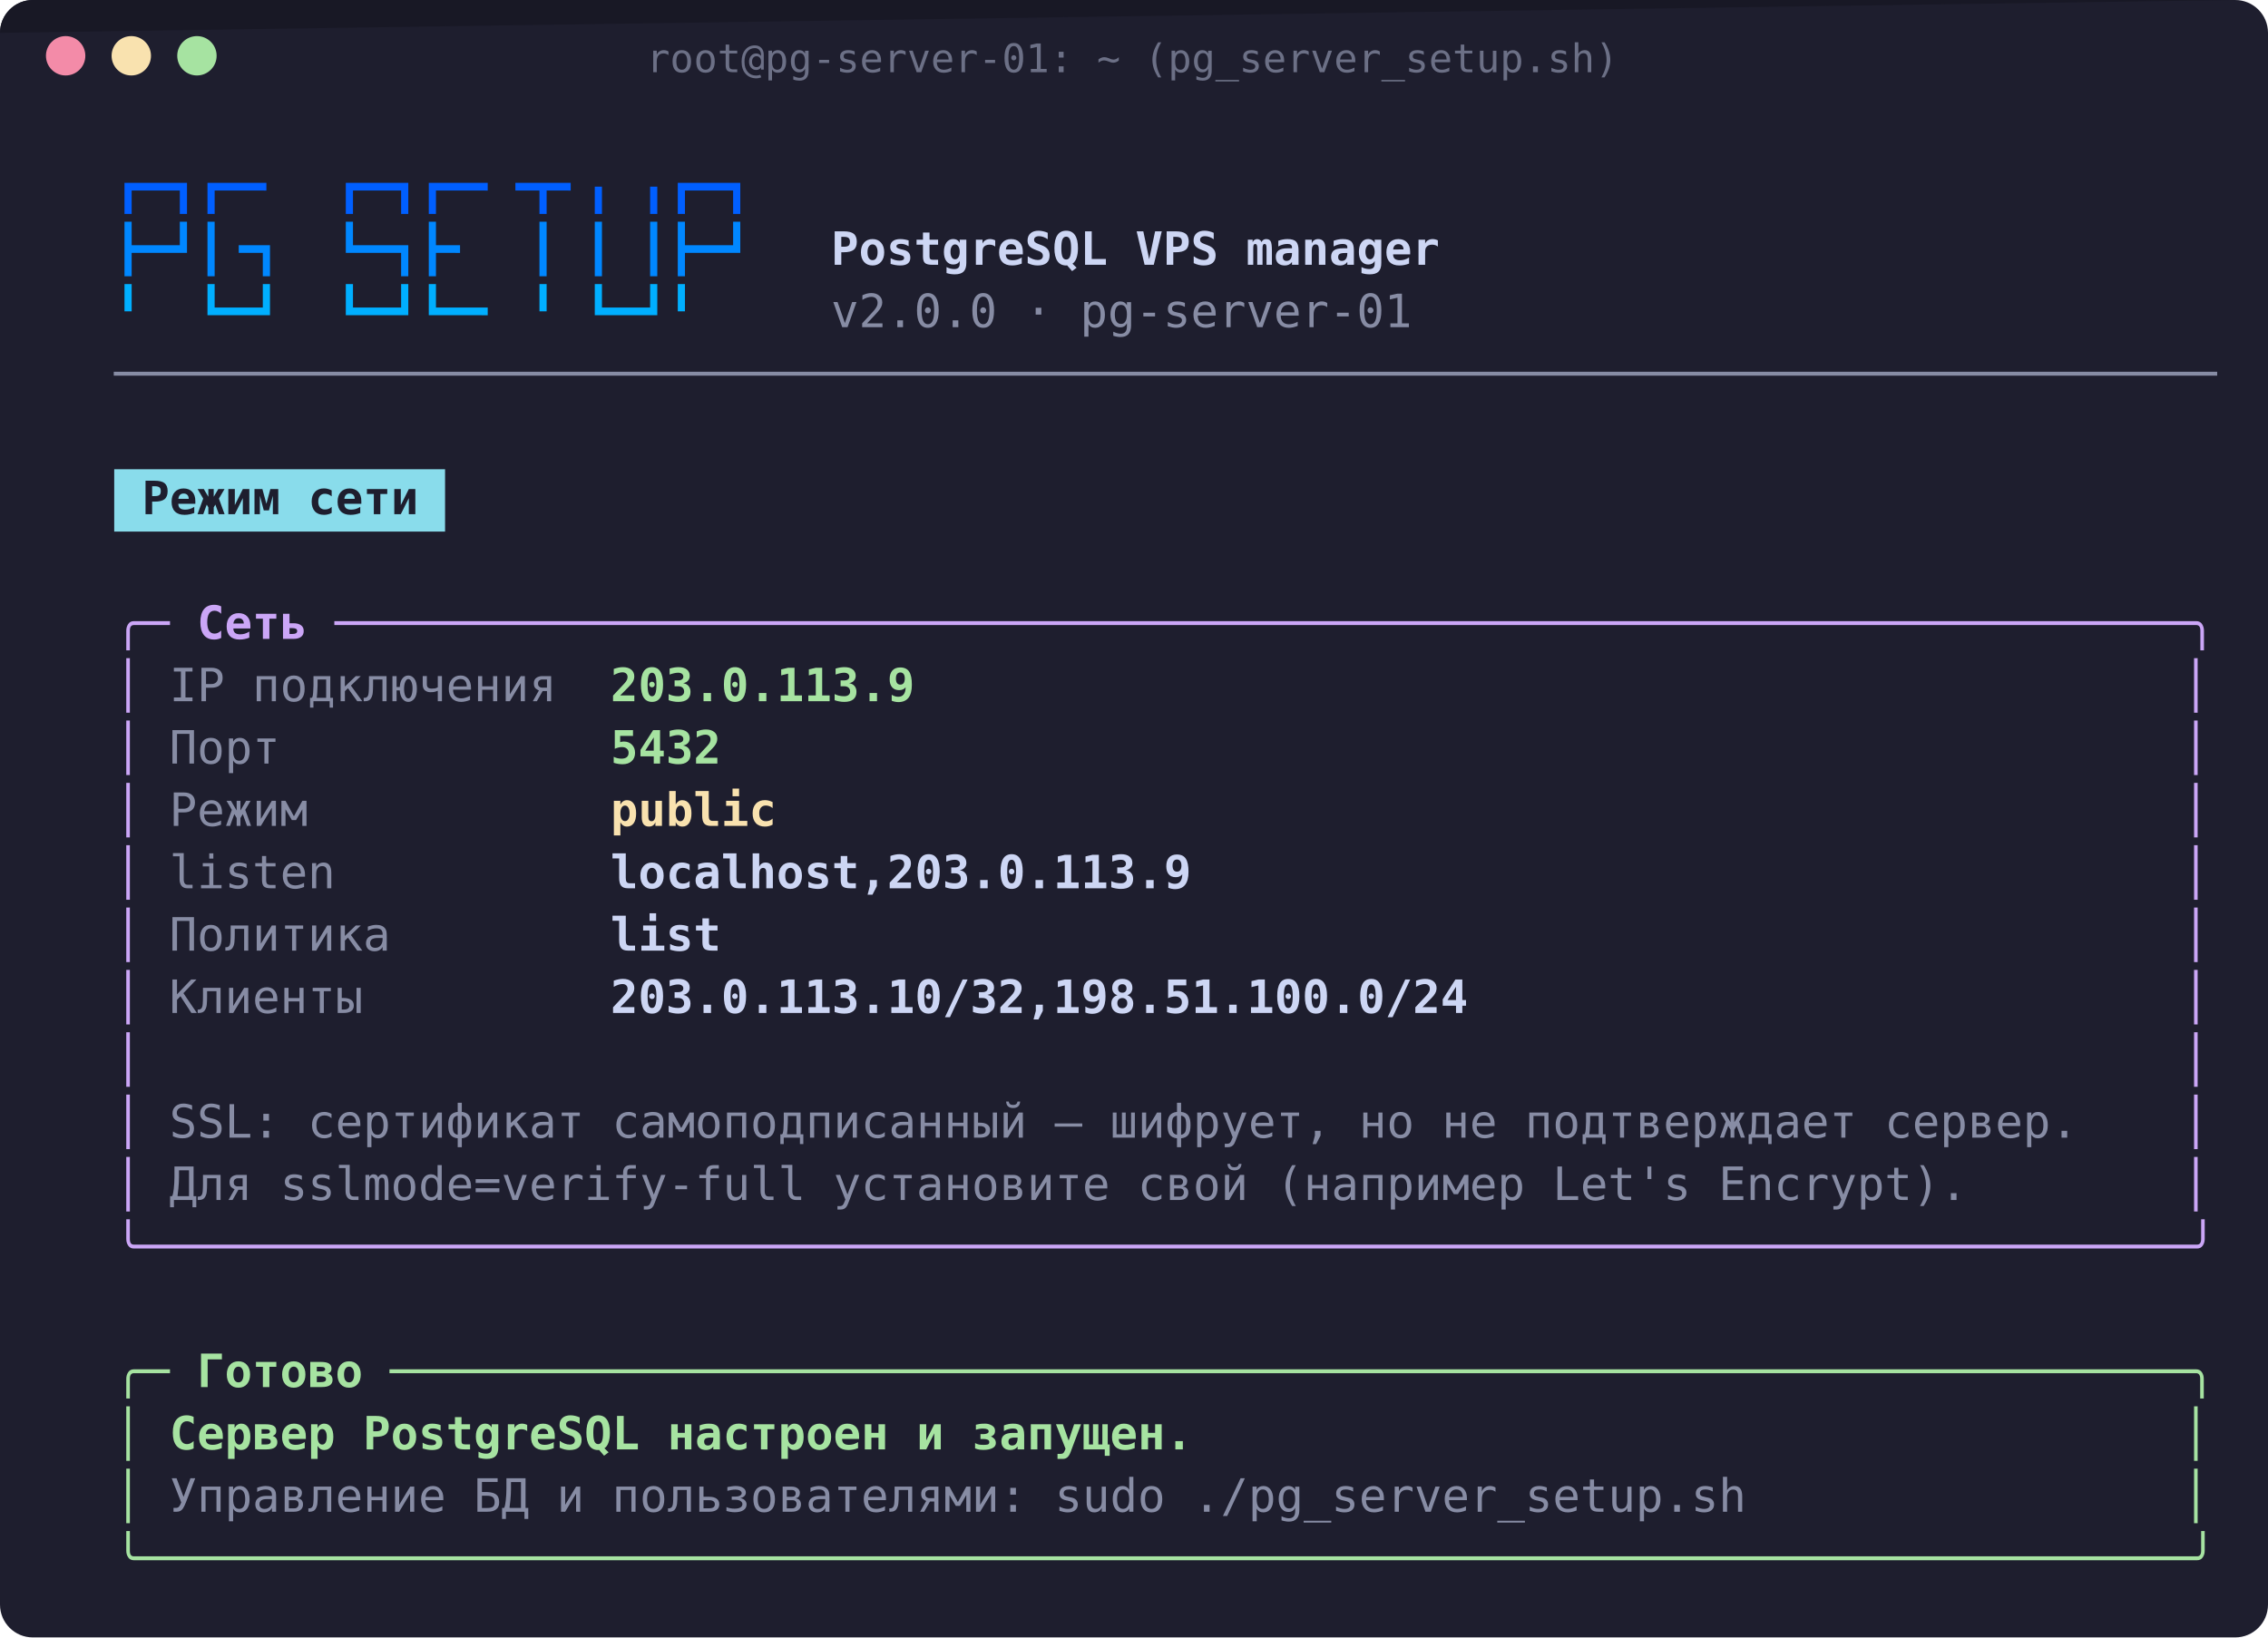
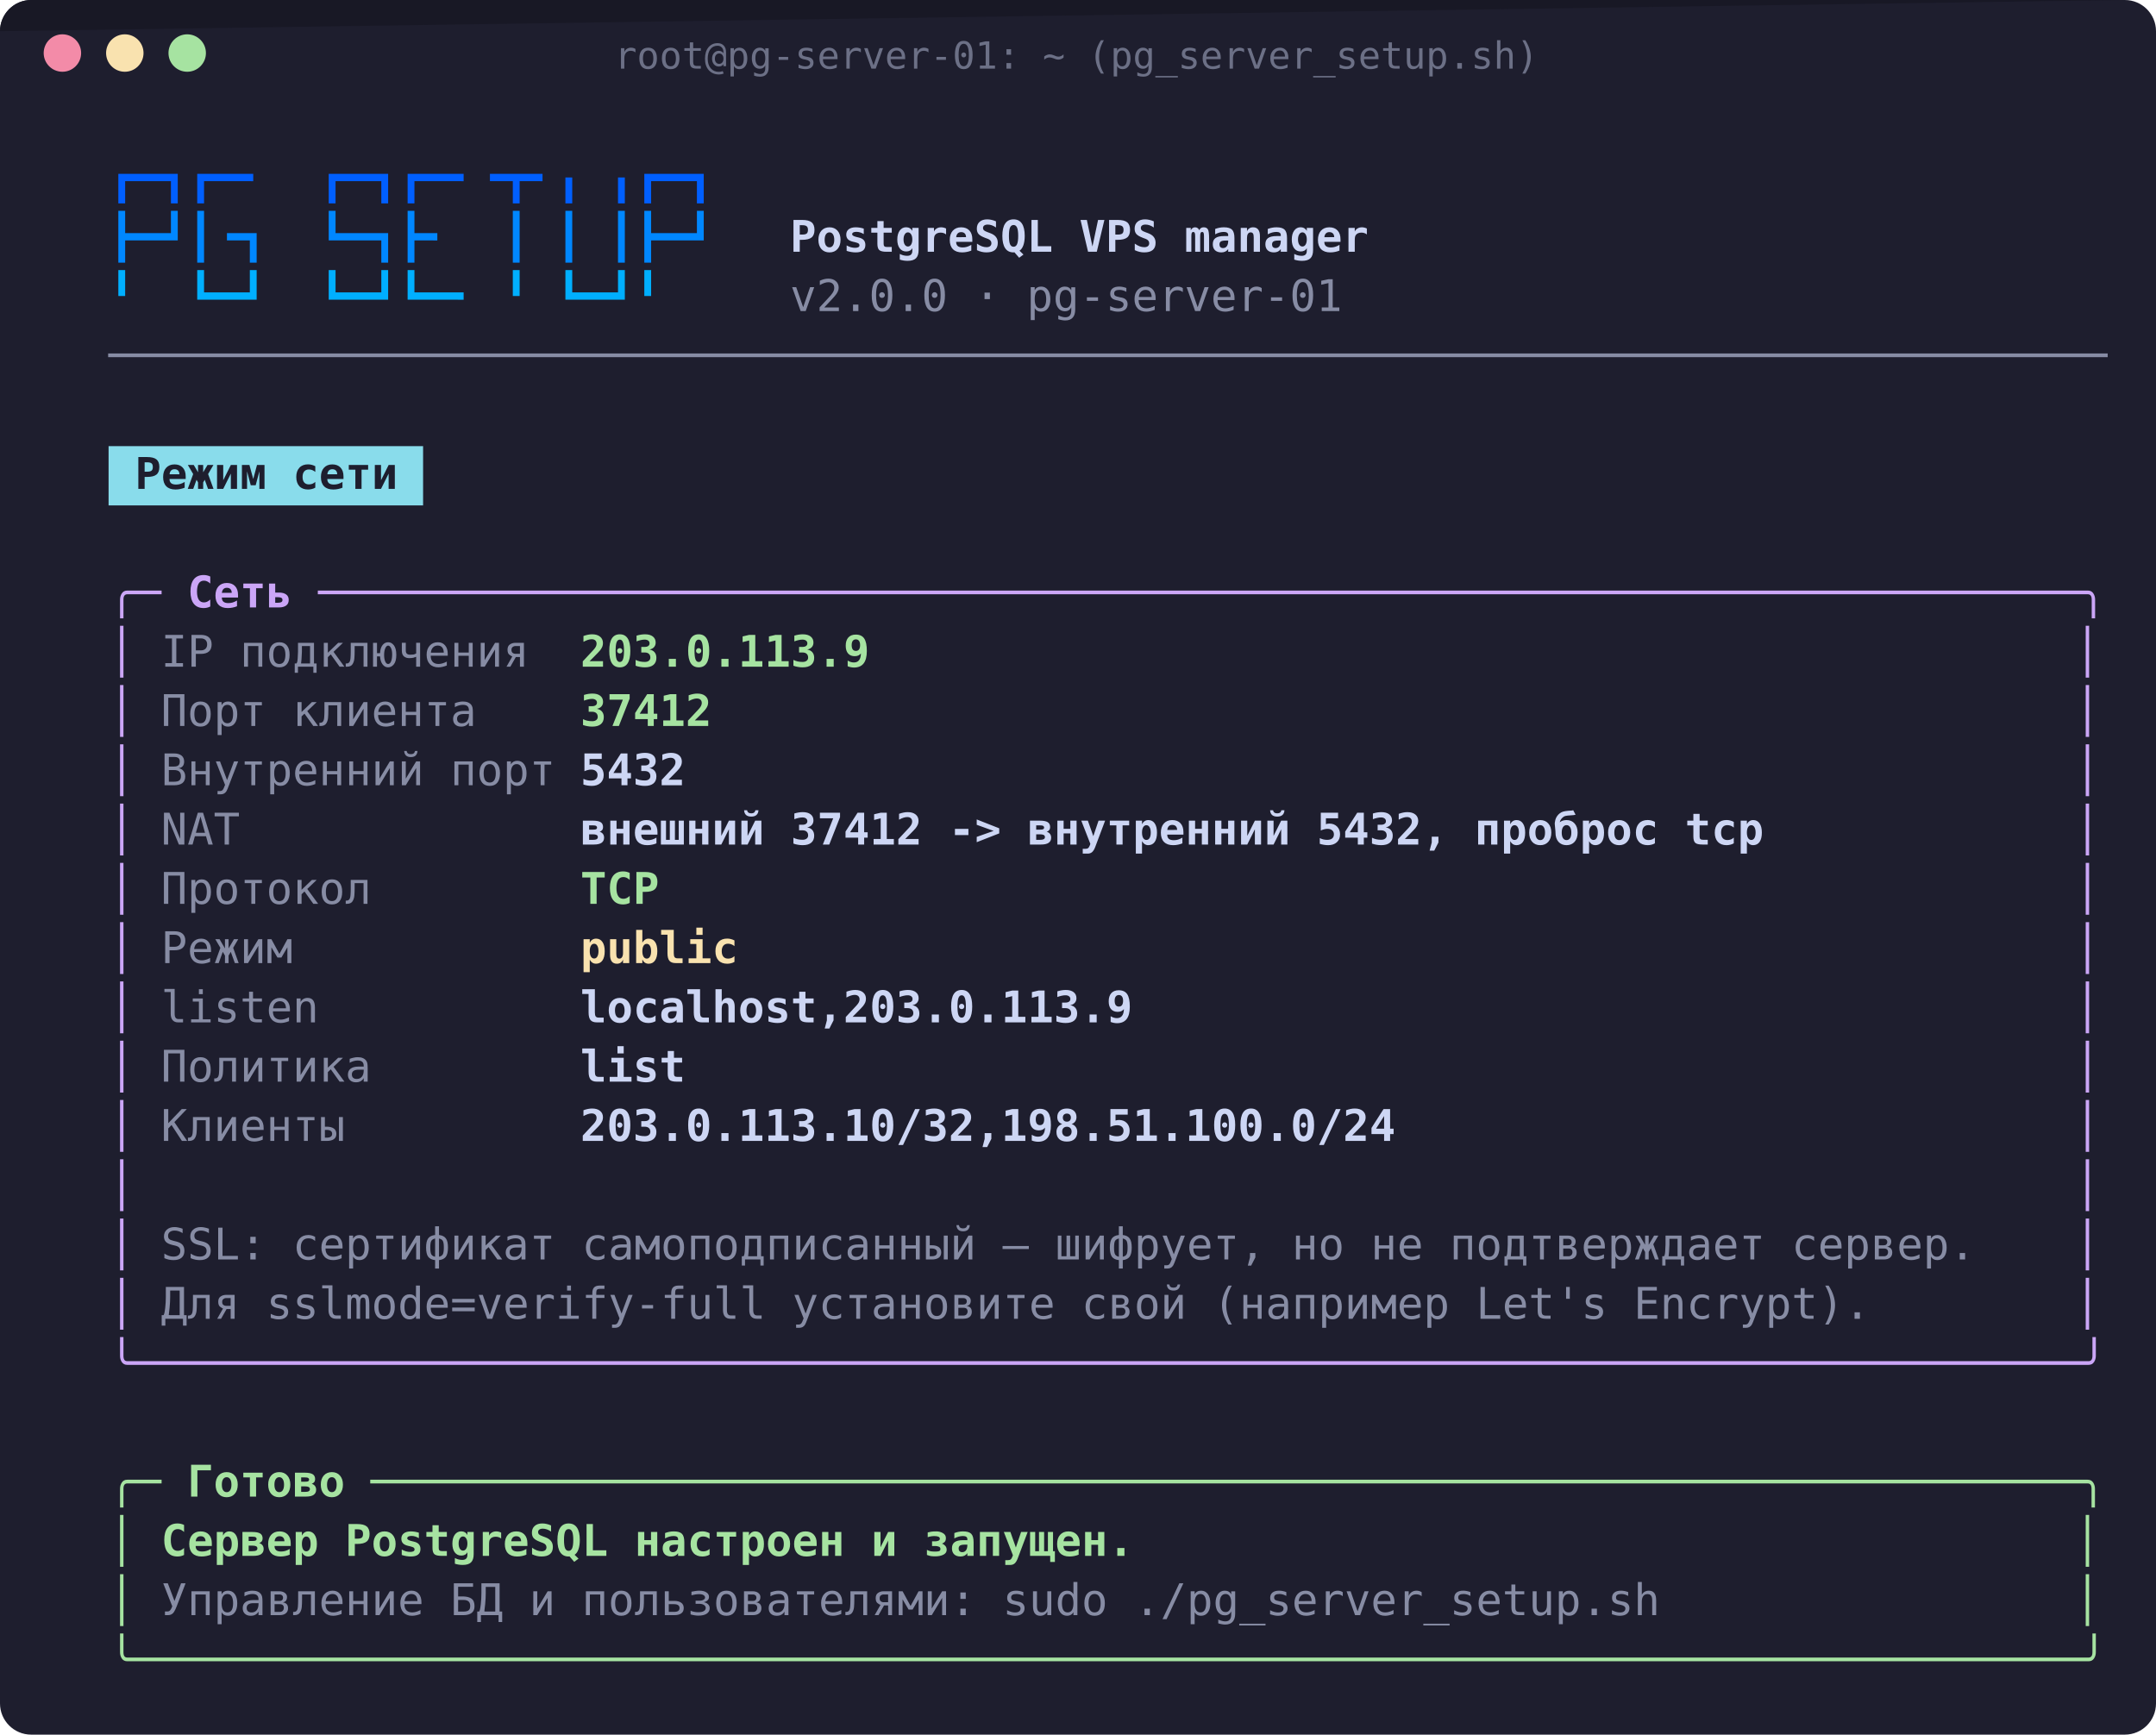
- <svg xmlns="http://www.w3.org/2000/svg" width="691" height="499" viewBox="0 0 691 499" role="img" aria-label="root@pg-server-01: ~ (pg_server_setup.sh)">
+ <svg xmlns="http://www.w3.org/2000/svg" width="691" height="556" viewBox="0 0 691 556" role="img" aria-label="root@pg-server-01: ~ (pg_server_setup.sh)">
  <rect width="100%" height="100%" rx="10" fill="#1e1e2e" />
  <path d="M0 10a10 10 0 0 1 10-10h671p10 10v24H0z" fill="#181825" />
  <circle cx="20" cy="17" r="6" fill="#f38ba8" />
  <circle cx="40" cy="17" r="6" fill="#f9e2af" />
  <circle cx="60" cy="17" r="6" fill="#a6e3a1" />
  <text x="345" y="22" fill="#6c7086" font-size="12" text-anchor="middle" font-family="'JetBrains Mono','DejaVu Sans Mono',Menlo,Consolas,monospace">root@pg-server-01: ~ (pg_server_setup.sh)</text>
  <g font-family="'JetBrains Mono','DejaVu Sans Mono',Menlo,Consolas,monospace" font-size="14">
    <text x="34.8" y="61.7" fill="#005fff" font-weight="bold" textLength="193.2" lengthAdjust="spacingAndGlyphs" xml:space="preserve">┏━┓┏━╸  ┏━┓┏━╸╺┳╸╻ ╻┏━┓</text>
    <text x="34.8" y="80.7" fill="#0087ff" font-weight="bold" textLength="193.2" lengthAdjust="spacingAndGlyphs" xml:space="preserve">┣━┛┃╺┓  ┗━┓┣╸  ┃ ┃ ┃┣━┛</text>
    <text x="253.2" y="80.7" fill="#cdd6f4" font-weight="bold" textLength="184.8" lengthAdjust="spacingAndGlyphs" xml:space="preserve">PostgreSQL VPS manager</text>
    <text x="34.8" y="99.7" fill="#00afff" font-weight="bold" textLength="193.2" lengthAdjust="spacingAndGlyphs" xml:space="preserve">╹  ┗━┛  ┗━┛┗━╸ ╹ ┗━┛╹  </text>
    <text x="253.2" y="99.7" fill="#cdd6f4" opacity="0.6" textLength="176.4" lengthAdjust="spacingAndGlyphs" xml:space="preserve">v2.0.0 · pg-server-01</text>
    <text x="34.8" y="118.7" fill="#cdd6f4" opacity="0.6" textLength="638.4" lengthAdjust="spacingAndGlyphs" xml:space="preserve">────────────────────────────────────────────────────────────────────────────</text>
    <rect x="34.8" y="143.0" width="100.8" height="19.0" fill="#89dceb" />
    <text x="34.8" y="156.7" fill="#1e1e2e" font-weight="bold" textLength="100.8" lengthAdjust="spacingAndGlyphs" xml:space="preserve"> Режим сети </text>
    <text x="34.8" y="194.7" fill="#cba6f7" font-weight="bold" textLength="16.8" lengthAdjust="spacingAndGlyphs" xml:space="preserve">╭─</text>
    <text x="60.0" y="194.7" fill="#cba6f7" font-weight="bold" textLength="33.6" lengthAdjust="spacingAndGlyphs" xml:space="preserve">Сеть</text>
    <text x="102.0" y="194.7" fill="#cba6f7" font-weight="bold" textLength="571.2" lengthAdjust="spacingAndGlyphs" xml:space="preserve">───────────────────────────────────────────────────────────────────╮</text>
    <text x="34.8" y="213.7" fill="#cba6f7" font-weight="bold" textLength="8.4" lengthAdjust="spacingAndGlyphs" xml:space="preserve">│</text>
    <text x="51.6" y="213.7" fill="#cdd6f4" opacity="0.6" textLength="117.6" lengthAdjust="spacingAndGlyphs" xml:space="preserve">IP подключения</text>
    <text x="186.0" y="213.7" fill="#a6e3a1" font-weight="bold" textLength="92.4" lengthAdjust="spacingAndGlyphs" xml:space="preserve">203.0.113.9</text>
    <text x="664.8" y="213.7" fill="#cba6f7" font-weight="bold" textLength="8.4" lengthAdjust="spacingAndGlyphs" xml:space="preserve">│</text>
    <text x="34.8" y="232.7" fill="#cba6f7" font-weight="bold" textLength="8.4" lengthAdjust="spacingAndGlyphs" xml:space="preserve">│</text>
-     <text x="51.6" y="232.7" fill="#cdd6f4" opacity="0.6" textLength="33.6" lengthAdjust="spacingAndGlyphs" xml:space="preserve">Порт</text>
-     <text x="186.0" y="232.7" fill="#a6e3a1" font-weight="bold" textLength="33.6" lengthAdjust="spacingAndGlyphs" xml:space="preserve">5432</text>
+     <text x="51.6" y="232.7" fill="#cdd6f4" opacity="0.6" textLength="100.8" lengthAdjust="spacingAndGlyphs" xml:space="preserve">Порт клиента</text>
+     <text x="186.0" y="232.7" fill="#a6e3a1" font-weight="bold" textLength="42.0" lengthAdjust="spacingAndGlyphs" xml:space="preserve">37412</text>
    <text x="664.8" y="232.7" fill="#cba6f7" font-weight="bold" textLength="8.4" lengthAdjust="spacingAndGlyphs" xml:space="preserve">│</text>
    <text x="34.8" y="251.7" fill="#cba6f7" font-weight="bold" textLength="8.4" lengthAdjust="spacingAndGlyphs" xml:space="preserve">│</text>
-     <text x="51.6" y="251.7" fill="#cdd6f4" opacity="0.6" textLength="42.0" lengthAdjust="spacingAndGlyphs" xml:space="preserve">Режим</text>
-     <text x="186.0" y="251.7" fill="#f9e2af" font-weight="bold" textLength="50.4" lengthAdjust="spacingAndGlyphs" xml:space="preserve">public</text>
+     <text x="51.6" y="251.7" fill="#cdd6f4" opacity="0.6" textLength="126.0" lengthAdjust="spacingAndGlyphs" xml:space="preserve">Внутренний порт</text>
+     <text x="186.0" y="251.7" fill="#cdd6f4" font-weight="bold" textLength="33.6" lengthAdjust="spacingAndGlyphs" xml:space="preserve">5432</text>
    <text x="664.8" y="251.7" fill="#cba6f7" font-weight="bold" textLength="8.4" lengthAdjust="spacingAndGlyphs" xml:space="preserve">│</text>
    <text x="34.8" y="270.7" fill="#cba6f7" font-weight="bold" textLength="8.4" lengthAdjust="spacingAndGlyphs" xml:space="preserve">│</text>
-     <text x="51.6" y="270.7" fill="#cdd6f4" opacity="0.6" textLength="50.4" lengthAdjust="spacingAndGlyphs" xml:space="preserve">listen</text>
-     <text x="186.0" y="270.7" fill="#cdd6f4" font-weight="bold" textLength="176.4" lengthAdjust="spacingAndGlyphs" xml:space="preserve">localhost,203.0.113.9</text>
+     <text x="51.6" y="270.7" fill="#cdd6f4" opacity="0.6" textLength="25.2" lengthAdjust="spacingAndGlyphs" xml:space="preserve">NAT</text>
+     <text x="186.0" y="270.7" fill="#cdd6f4" font-weight="bold" textLength="378.0" lengthAdjust="spacingAndGlyphs" xml:space="preserve">внешний 37412 -&gt; внутренний 5432, проброс tcp</text>
    <text x="664.8" y="270.7" fill="#cba6f7" font-weight="bold" textLength="8.4" lengthAdjust="spacingAndGlyphs" xml:space="preserve">│</text>
    <text x="34.8" y="289.7" fill="#cba6f7" font-weight="bold" textLength="8.4" lengthAdjust="spacingAndGlyphs" xml:space="preserve">│</text>
-     <text x="51.6" y="289.7" fill="#cdd6f4" opacity="0.6" textLength="67.2" lengthAdjust="spacingAndGlyphs" xml:space="preserve">Политика</text>
-     <text x="186.0" y="289.7" fill="#cdd6f4" font-weight="bold" textLength="33.6" lengthAdjust="spacingAndGlyphs" xml:space="preserve">list</text>
+     <text x="51.6" y="289.7" fill="#cdd6f4" opacity="0.6" textLength="67.2" lengthAdjust="spacingAndGlyphs" xml:space="preserve">Протокол</text>
+     <text x="186.0" y="289.7" fill="#a6e3a1" font-weight="bold" textLength="25.2" lengthAdjust="spacingAndGlyphs" xml:space="preserve">TCP</text>
    <text x="664.8" y="289.7" fill="#cba6f7" font-weight="bold" textLength="8.4" lengthAdjust="spacingAndGlyphs" xml:space="preserve">│</text>
    <text x="34.8" y="308.7" fill="#cba6f7" font-weight="bold" textLength="8.4" lengthAdjust="spacingAndGlyphs" xml:space="preserve">│</text>
-     <text x="51.6" y="308.7" fill="#cdd6f4" opacity="0.6" textLength="58.8" lengthAdjust="spacingAndGlyphs" xml:space="preserve">Клиенты</text>
-     <text x="186.0" y="308.7" fill="#cdd6f4" font-weight="bold" textLength="260.4" lengthAdjust="spacingAndGlyphs" xml:space="preserve">203.0.113.10/32,198.51.100.0/24</text>
+     <text x="51.6" y="308.7" fill="#cdd6f4" opacity="0.6" textLength="42.0" lengthAdjust="spacingAndGlyphs" xml:space="preserve">Режим</text>
+     <text x="186.0" y="308.7" fill="#f9e2af" font-weight="bold" textLength="50.4" lengthAdjust="spacingAndGlyphs" xml:space="preserve">public</text>
    <text x="664.8" y="308.7" fill="#cba6f7" font-weight="bold" textLength="8.4" lengthAdjust="spacingAndGlyphs" xml:space="preserve">│</text>
    <text x="34.8" y="327.7" fill="#cba6f7" font-weight="bold" textLength="8.4" lengthAdjust="spacingAndGlyphs" xml:space="preserve">│</text>
+     <text x="51.6" y="327.7" fill="#cdd6f4" opacity="0.6" textLength="50.4" lengthAdjust="spacingAndGlyphs" xml:space="preserve">listen</text>
+     <text x="186.0" y="327.7" fill="#cdd6f4" font-weight="bold" textLength="176.4" lengthAdjust="spacingAndGlyphs" xml:space="preserve">localhost,203.0.113.9</text>
    <text x="664.8" y="327.7" fill="#cba6f7" font-weight="bold" textLength="8.4" lengthAdjust="spacingAndGlyphs" xml:space="preserve">│</text>
    <text x="34.8" y="346.7" fill="#cba6f7" font-weight="bold" textLength="8.4" lengthAdjust="spacingAndGlyphs" xml:space="preserve">│</text>
-     <text x="51.6" y="346.7" fill="#cdd6f4" opacity="0.6" textLength="579.6" lengthAdjust="spacingAndGlyphs" xml:space="preserve">SSL: сертификат самоподписанный — шифрует, но не подтверждает сервер.</text>
+     <text x="51.6" y="346.7" fill="#cdd6f4" opacity="0.6" textLength="67.2" lengthAdjust="spacingAndGlyphs" xml:space="preserve">Политика</text>
+     <text x="186.0" y="346.7" fill="#cdd6f4" font-weight="bold" textLength="33.6" lengthAdjust="spacingAndGlyphs" xml:space="preserve">list</text>
    <text x="664.8" y="346.7" fill="#cba6f7" font-weight="bold" textLength="8.4" lengthAdjust="spacingAndGlyphs" xml:space="preserve">│</text>
    <text x="34.8" y="365.7" fill="#cba6f7" font-weight="bold" textLength="8.4" lengthAdjust="spacingAndGlyphs" xml:space="preserve">│</text>
-     <text x="51.6" y="365.7" fill="#cdd6f4" opacity="0.6" textLength="546.0" lengthAdjust="spacingAndGlyphs" xml:space="preserve">Для sslmode=verify-full установите свой (например Let's Encrypt).</text>
+     <text x="51.6" y="365.7" fill="#cdd6f4" opacity="0.6" textLength="58.8" lengthAdjust="spacingAndGlyphs" xml:space="preserve">Клиенты</text>
+     <text x="186.0" y="365.7" fill="#cdd6f4" font-weight="bold" textLength="260.4" lengthAdjust="spacingAndGlyphs" xml:space="preserve">203.0.113.10/32,198.51.100.0/24</text>
    <text x="664.8" y="365.7" fill="#cba6f7" font-weight="bold" textLength="8.4" lengthAdjust="spacingAndGlyphs" xml:space="preserve">│</text>
-     <text x="34.8" y="384.7" fill="#cba6f7" font-weight="bold" textLength="638.4" lengthAdjust="spacingAndGlyphs" xml:space="preserve">╰──────────────────────────────────────────────────────────────────────────╯</text>
-     <text x="34.8" y="422.7" fill="#a6e3a1" font-weight="bold" textLength="16.8" lengthAdjust="spacingAndGlyphs" xml:space="preserve">╭─</text>
-     <text x="60.0" y="422.7" fill="#a6e3a1" font-weight="bold" textLength="50.4" lengthAdjust="spacingAndGlyphs" xml:space="preserve">Готово</text>
-     <text x="118.8" y="422.7" fill="#a6e3a1" font-weight="bold" textLength="554.4" lengthAdjust="spacingAndGlyphs" xml:space="preserve">─────────────────────────────────────────────────────────────────╮</text>
-     <text x="34.8" y="441.7" fill="#a6e3a1" font-weight="bold" textLength="8.4" lengthAdjust="spacingAndGlyphs" xml:space="preserve">│</text>
-     <text x="51.6" y="441.7" fill="#a6e3a1" font-weight="bold" textLength="310.8" lengthAdjust="spacingAndGlyphs" xml:space="preserve">Сервер PostgreSQL настроен и запущен.</text>
-     <text x="664.8" y="441.7" fill="#a6e3a1" font-weight="bold" textLength="8.4" lengthAdjust="spacingAndGlyphs" xml:space="preserve">│</text>
-     <text x="34.8" y="460.7" fill="#a6e3a1" font-weight="bold" textLength="8.4" lengthAdjust="spacingAndGlyphs" xml:space="preserve">│</text>
-     <text x="51.6" y="460.7" fill="#cdd6f4" opacity="0.6" textLength="478.8" lengthAdjust="spacingAndGlyphs" xml:space="preserve">Управление БД и пользователями: sudo ./pg_server_setup.sh</text>
-     <text x="664.8" y="460.7" fill="#a6e3a1" font-weight="bold" textLength="8.4" lengthAdjust="spacingAndGlyphs" xml:space="preserve">│</text>
-     <text x="34.8" y="479.7" fill="#a6e3a1" font-weight="bold" textLength="638.4" lengthAdjust="spacingAndGlyphs" xml:space="preserve">╰──────────────────────────────────────────────────────────────────────────╯</text>
+     <text x="34.8" y="384.7" fill="#cba6f7" font-weight="bold" textLength="8.4" lengthAdjust="spacingAndGlyphs" xml:space="preserve">│</text>
+     <text x="664.8" y="384.7" fill="#cba6f7" font-weight="bold" textLength="8.4" lengthAdjust="spacingAndGlyphs" xml:space="preserve">│</text>
+     <text x="34.8" y="403.7" fill="#cba6f7" font-weight="bold" textLength="8.4" lengthAdjust="spacingAndGlyphs" xml:space="preserve">│</text>
+     <text x="51.6" y="403.7" fill="#cdd6f4" opacity="0.6" textLength="579.6" lengthAdjust="spacingAndGlyphs" xml:space="preserve">SSL: сертификат самоподписанный — шифрует, но не подтверждает сервер.</text>
+     <text x="664.8" y="403.7" fill="#cba6f7" font-weight="bold" textLength="8.4" lengthAdjust="spacingAndGlyphs" xml:space="preserve">│</text>
+     <text x="34.8" y="422.7" fill="#cba6f7" font-weight="bold" textLength="8.4" lengthAdjust="spacingAndGlyphs" xml:space="preserve">│</text>
+     <text x="51.6" y="422.7" fill="#cdd6f4" opacity="0.6" textLength="546.0" lengthAdjust="spacingAndGlyphs" xml:space="preserve">Для sslmode=verify-full установите свой (например Let's Encrypt).</text>
+     <text x="664.8" y="422.7" fill="#cba6f7" font-weight="bold" textLength="8.4" lengthAdjust="spacingAndGlyphs" xml:space="preserve">│</text>
+     <text x="34.8" y="441.7" fill="#cba6f7" font-weight="bold" textLength="638.4" lengthAdjust="spacingAndGlyphs" xml:space="preserve">╰──────────────────────────────────────────────────────────────────────────╯</text>
+     <text x="34.8" y="479.7" fill="#a6e3a1" font-weight="bold" textLength="16.8" lengthAdjust="spacingAndGlyphs" xml:space="preserve">╭─</text>
+     <text x="60.0" y="479.7" fill="#a6e3a1" font-weight="bold" textLength="50.4" lengthAdjust="spacingAndGlyphs" xml:space="preserve">Готово</text>
+     <text x="118.8" y="479.7" fill="#a6e3a1" font-weight="bold" textLength="554.4" lengthAdjust="spacingAndGlyphs" xml:space="preserve">─────────────────────────────────────────────────────────────────╮</text>
+     <text x="34.8" y="498.7" fill="#a6e3a1" font-weight="bold" textLength="8.4" lengthAdjust="spacingAndGlyphs" xml:space="preserve">│</text>
+     <text x="51.6" y="498.7" fill="#a6e3a1" font-weight="bold" textLength="310.8" lengthAdjust="spacingAndGlyphs" xml:space="preserve">Сервер PostgreSQL настроен и запущен.</text>
+     <text x="664.8" y="498.7" fill="#a6e3a1" font-weight="bold" textLength="8.4" lengthAdjust="spacingAndGlyphs" xml:space="preserve">│</text>
+     <text x="34.8" y="517.7" fill="#a6e3a1" font-weight="bold" textLength="8.4" lengthAdjust="spacingAndGlyphs" xml:space="preserve">│</text>
+     <text x="51.6" y="517.7" fill="#cdd6f4" opacity="0.6" textLength="478.8" lengthAdjust="spacingAndGlyphs" xml:space="preserve">Управление БД и пользователями: sudo ./pg_server_setup.sh</text>
+     <text x="664.8" y="517.7" fill="#a6e3a1" font-weight="bold" textLength="8.4" lengthAdjust="spacingAndGlyphs" xml:space="preserve">│</text>
+     <text x="34.8" y="536.7" fill="#a6e3a1" font-weight="bold" textLength="638.4" lengthAdjust="spacingAndGlyphs" xml:space="preserve">╰──────────────────────────────────────────────────────────────────────────╯</text>
  </g>
</svg>
